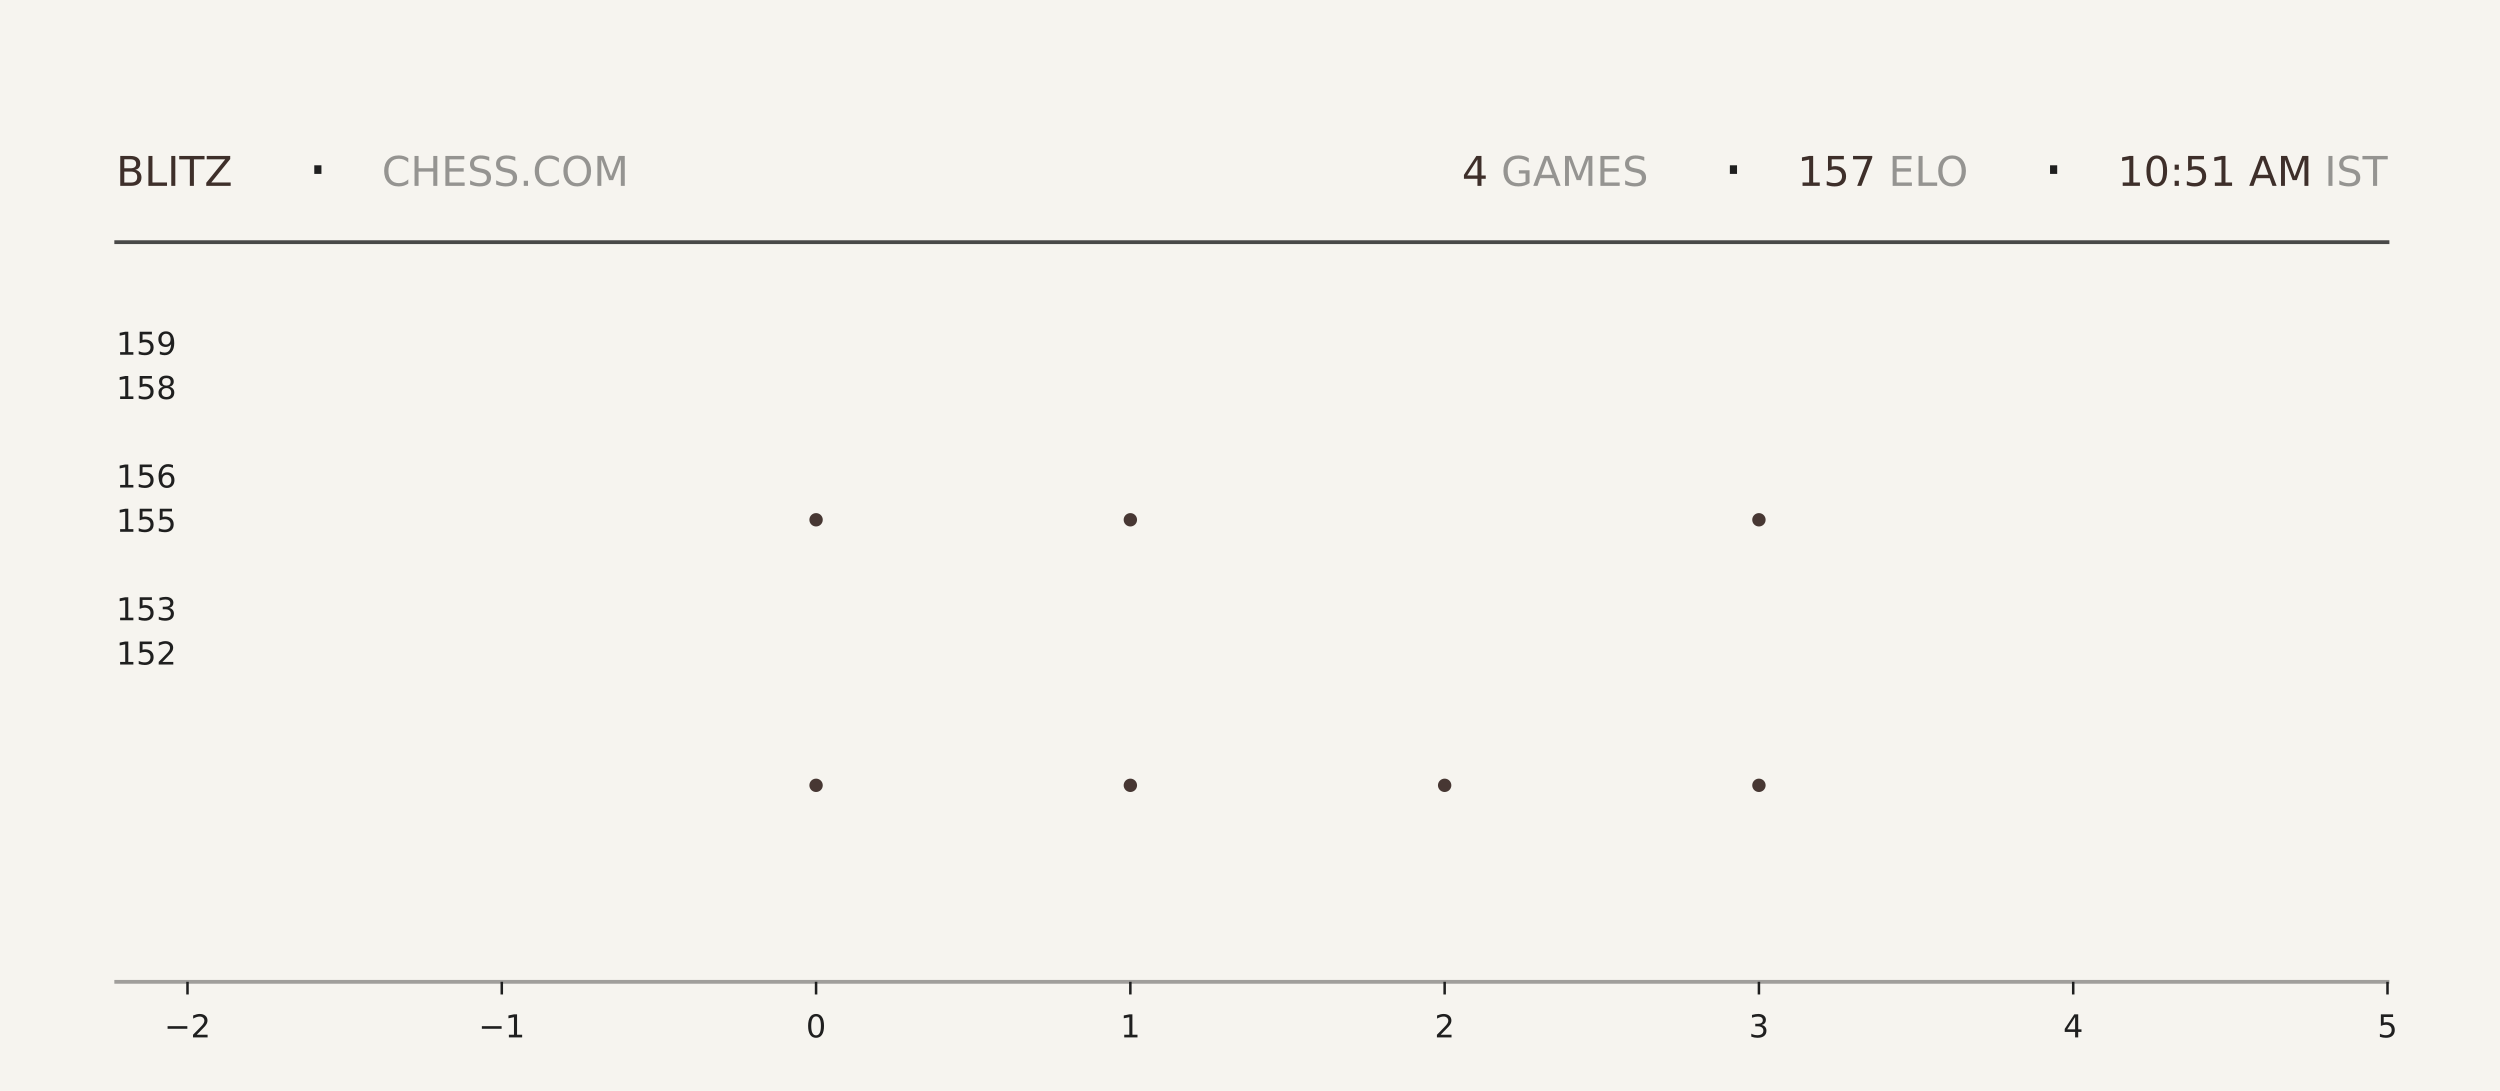
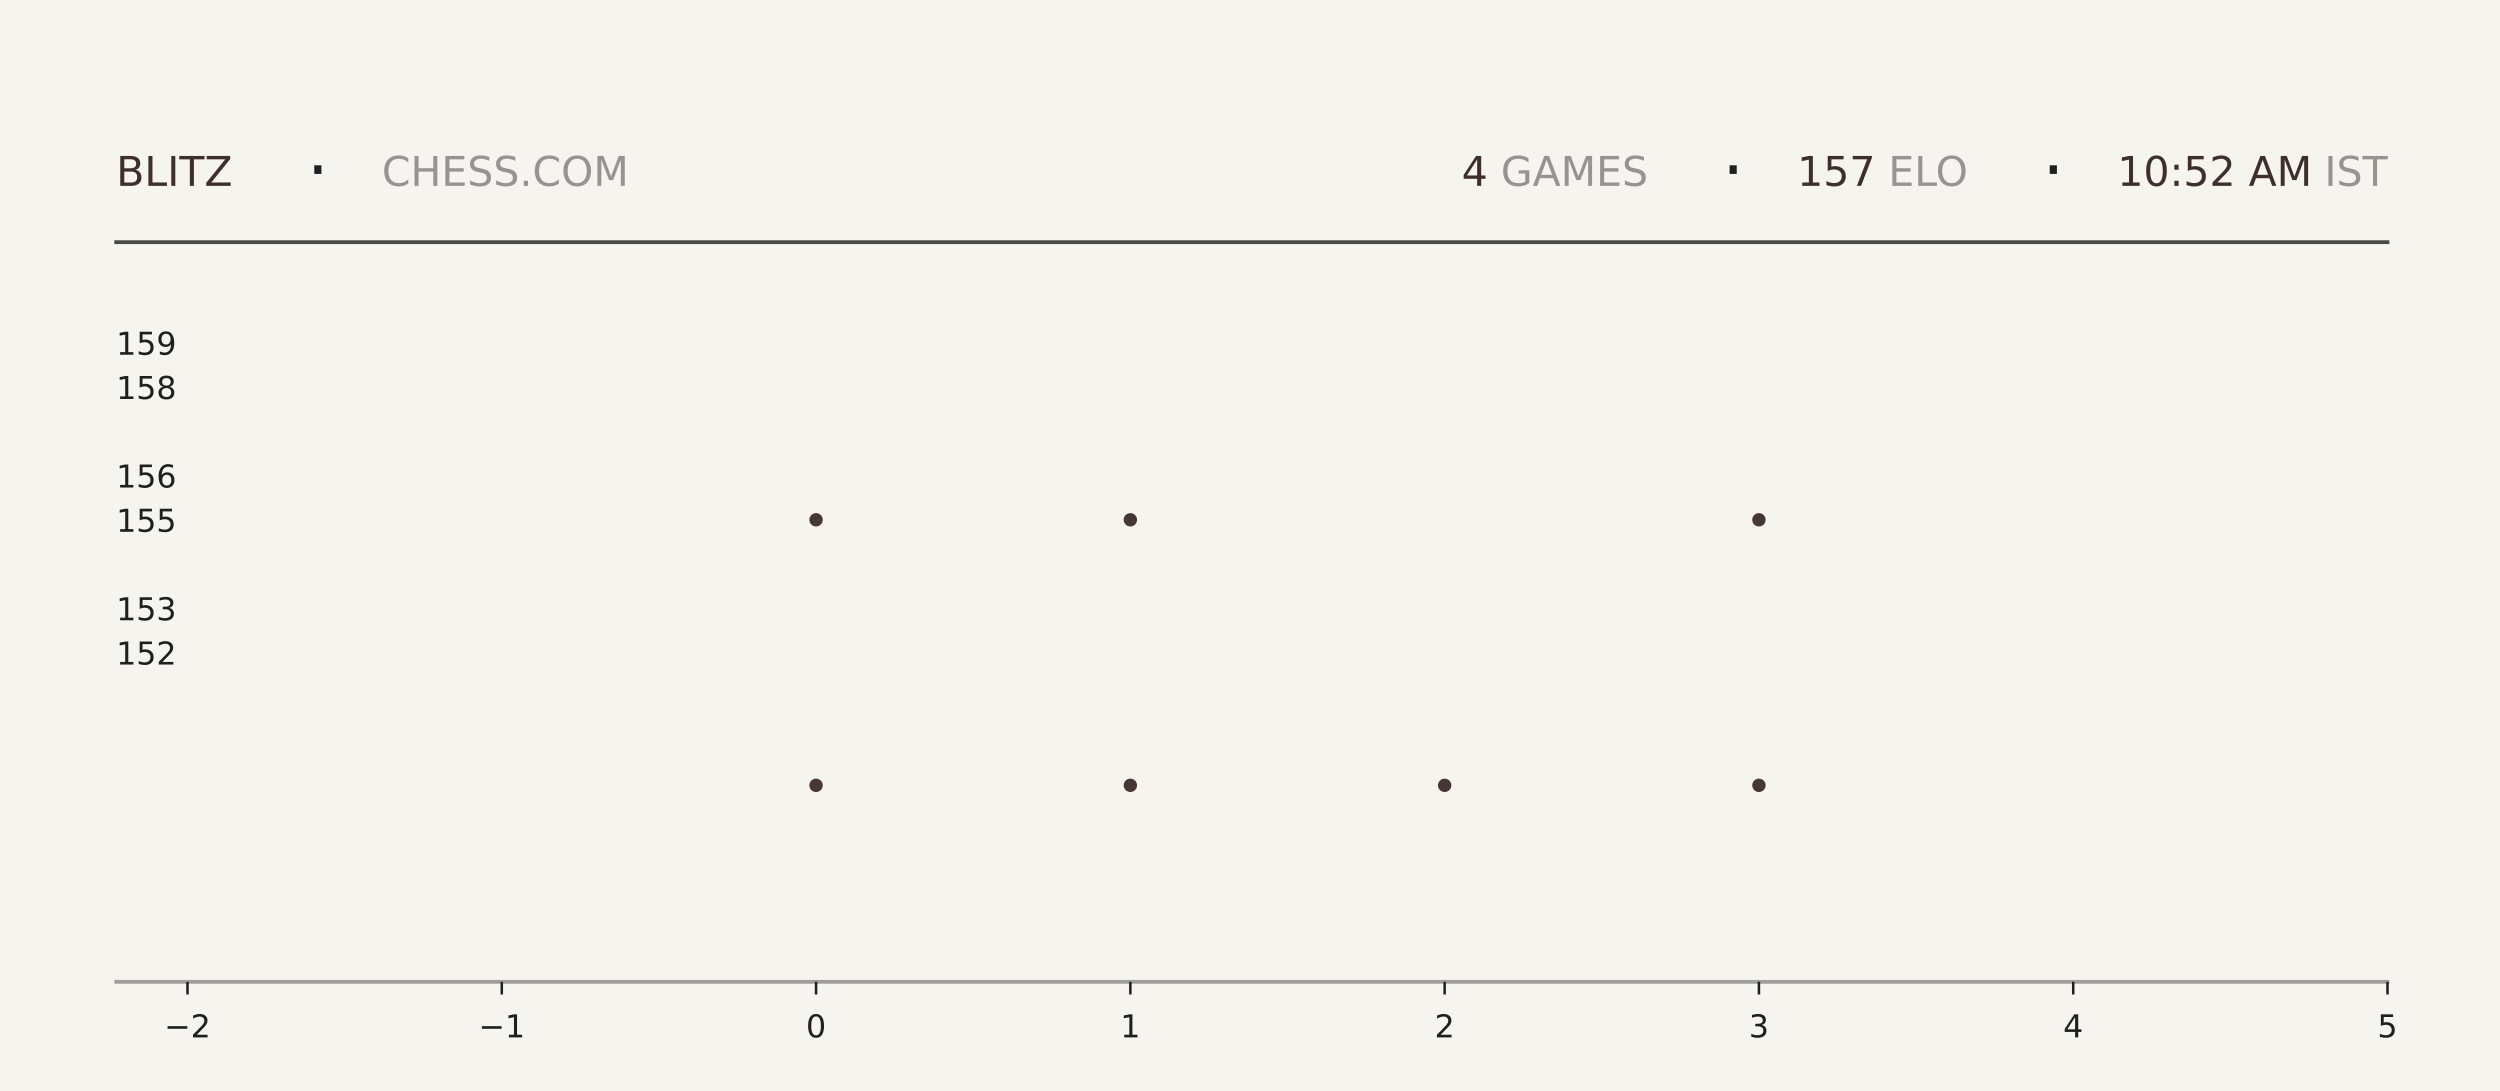
<svg xmlns="http://www.w3.org/2000/svg" xmlns:xlink="http://www.w3.org/1999/xlink" width="792pt" height="345.6pt" viewBox="0 0 792 345.6" version="1.1">
  <defs>
    <style type="text/css">*{stroke-linejoin: round; stroke-linecap: butt}</style>
  </defs>
  <g id="figure_1">
    <g id="patch_1">
      <path d="M 0 345.6  L 792 345.6  L 792 0  L 0 0  z " style="fill: #f6f4ef" />
    </g>
    <g id="axes_1">
      <g id="patch_2">
        <path d="M 59.4 311.04  L 756.36 311.04  L 756.36 103.68  L 59.4 103.68  z " style="fill: #f6f4ef" />
      </g>
      <g id="PathCollection_1">
        <defs>
-           <path id="m8a674f5614" d="M 0 2.121  C 0.563 2.121 1.102 1.898 1.5 1.5  C 1.898 1.102 2.121 0.563 2.121 0  C 2.121 -0.563 1.898 -1.102 1.5 -1.5  C 1.102 -1.898 0.563 -2.121 0 -2.121  C -0.563 -2.121 -1.102 -1.898 -1.5 -1.5  C -1.898 -1.102 -2.121 -0.563 -2.121 0  C -2.121 0.563 -1.898 1.102 -1.5 1.5  C -1.102 1.898 -0.563 2.121 0 2.121  z " />
-         </defs>
-         <g clip-path="url(#pdfcf7af9d3)">
-           <use xlink:href="#m8a674f5614" x="258.531" y="248.79" style="fill: #3e2f2a; fill-opacity: 0.95" />
-           <use xlink:href="#m8a674f5614" x="258.531" y="164.668" style="fill: #3e2f2a; fill-opacity: 0.95" />
+           <path id="m0362c1b293" d="M 0 2.121  C 0.563 2.121 1.102 1.898 1.5 1.5  C 1.898 1.102 2.121 0.563 2.121 0  C 2.121 -0.563 1.898 -1.102 1.5 -1.5  C 1.102 -1.898 0.563 -2.121 0 -2.121  C -0.563 -2.121 -1.102 -1.898 -1.5 -1.5  C -1.898 -1.102 -2.121 -0.563 -2.121 0  C -2.121 0.563 -1.898 1.102 -1.5 1.5  C -1.102 1.898 -0.563 2.121 0 2.121  z " />
+         </defs>
+         <g clip-path="url(#pbbf94b6aa6)">
+           <use xlink:href="#m0362c1b293" x="258.531" y="248.79" style="fill: #3e2f2a; fill-opacity: 0.95" />
+           <use xlink:href="#m0362c1b293" x="258.531" y="164.668" style="fill: #3e2f2a; fill-opacity: 0.95" />
        </g>
      </g>
      <g id="PathCollection_2">
-         <g clip-path="url(#pdfcf7af9d3)">
-           <use xlink:href="#m8a674f5614" x="358.097" y="248.79" style="fill: #3e2f2a; fill-opacity: 0.95" />
-           <use xlink:href="#m8a674f5614" x="358.097" y="164.668" style="fill: #3e2f2a; fill-opacity: 0.95" />
-           <use xlink:href="#m8a674f5614" x="358.097" y="80.547" style="fill: #3e2f2a; fill-opacity: 0.95" />
+         <g clip-path="url(#pbbf94b6aa6)">
+           <use xlink:href="#m0362c1b293" x="358.097" y="248.79" style="fill: #3e2f2a; fill-opacity: 0.95" />
+           <use xlink:href="#m0362c1b293" x="358.097" y="164.668" style="fill: #3e2f2a; fill-opacity: 0.95" />
+           <use xlink:href="#m0362c1b293" x="358.097" y="80.547" style="fill: #3e2f2a; fill-opacity: 0.95" />
        </g>
      </g>
      <g id="PathCollection_3">
-         <g clip-path="url(#pdfcf7af9d3)">
-           <use xlink:href="#m8a674f5614" x="457.663" y="248.79" style="fill: #3e2f2a; fill-opacity: 0.95" />
+         <g clip-path="url(#pbbf94b6aa6)">
+           <use xlink:href="#m0362c1b293" x="457.663" y="248.79" style="fill: #3e2f2a; fill-opacity: 0.95" />
        </g>
      </g>
      <g id="PathCollection_4">
-         <g clip-path="url(#pdfcf7af9d3)">
-           <use xlink:href="#m8a674f5614" x="557.229" y="248.79" style="fill: #3e2f2a; fill-opacity: 0.95" />
-           <use xlink:href="#m8a674f5614" x="557.229" y="164.668" style="fill: #3e2f2a; fill-opacity: 0.95" />
-           <use xlink:href="#m8a674f5614" x="557.229" y="80.547" style="fill: #3e2f2a; fill-opacity: 0.95" />
+         <g clip-path="url(#pbbf94b6aa6)">
+           <use xlink:href="#m0362c1b293" x="557.229" y="248.79" style="fill: #3e2f2a; fill-opacity: 0.95" />
+           <use xlink:href="#m0362c1b293" x="557.229" y="164.668" style="fill: #3e2f2a; fill-opacity: 0.95" />
+           <use xlink:href="#m0362c1b293" x="557.229" y="80.547" style="fill: #3e2f2a; fill-opacity: 0.95" />
        </g>
      </g>
      <g id="matplotlib.axis_1">
        <g id="xtick_1">
          <g id="line2d_1">
            <defs>
-               <path id="m5c6d934c35" d="M 0 0  L 0 4  " style="stroke: #1f1f1f; stroke-width: 0.8" />
+               <path id="m1245b33898" d="M 0 0  L 0 4  " style="stroke: #1f1f1f; stroke-width: 0.8" />
            </defs>
            <g>
-               <use xlink:href="#m5c6d934c35" x="59.4" y="311.04" style="fill: #1f1f1f; stroke: #1f1f1f; stroke-width: 0.8" />
+               <use xlink:href="#m1245b33898" x="59.4" y="311.04" style="fill: #1f1f1f; stroke: #1f1f1f; stroke-width: 0.8" />
            </g>
          </g>
          <g id="text_1">
            <g style="fill: #1f1f1f" transform="translate(52.02891 328.6384) scale(0.1 -0.1)">
              <defs>
                <path id="DejaVuSans-2212" d="M 678 2272  L 4684 2272  L 4684 1741  L 678 1741  L 678 2272  z " transform="scale(0.015625)" />
                <path id="DejaVuSans-32" d="M 1228 531  L 3431 531  L 3431 0  L 469 0  L 469 531  Q 828 903 1448 1529  Q 2069 2156 2228 2338  Q 2531 2678 2651 2914  Q 2772 3150 2772 3378  Q 2772 3750 2511 3984  Q 2250 4219 1831 4219  Q 1534 4219 1204 4116  Q 875 4013 500 3803  L 500 4441  Q 881 4594 1212 4672  Q 1544 4750 1819 4750  Q 2544 4750 2975 4387  Q 3406 4025 3406 3419  Q 3406 3131 3298 2873  Q 3191 2616 2906 2266  Q 2828 2175 2409 1742  Q 1991 1309 1228 531  z " transform="scale(0.015625)" />
              </defs>
              <use xlink:href="#DejaVuSans-2212" />
              <use xlink:href="#DejaVuSans-32" transform="translate(83.78906 0)" />
            </g>
          </g>
        </g>
        <g id="xtick_2">
          <g id="line2d_2">
            <g>
-               <use xlink:href="#m5c6d934c35" x="158.966" y="311.04" style="fill: #1f1f1f; stroke: #1f1f1f; stroke-width: 0.8" />
+               <use xlink:href="#m1245b33898" x="158.966" y="311.04" style="fill: #1f1f1f; stroke: #1f1f1f; stroke-width: 0.8" />
            </g>
          </g>
          <g id="text_2">
            <g style="fill: #1f1f1f" transform="translate(151.5946 328.6384) scale(0.1 -0.1)">
              <defs>
                <path id="DejaVuSans-31" d="M 794 531  L 1825 531  L 1825 4091  L 703 3866  L 703 4441  L 1819 4666  L 2450 4666  L 2450 531  L 3481 531  L 3481 0  L 794 0  L 794 531  z " transform="scale(0.015625)" />
              </defs>
              <use xlink:href="#DejaVuSans-2212" />
              <use xlink:href="#DejaVuSans-31" transform="translate(83.78906 0)" />
            </g>
          </g>
        </g>
        <g id="xtick_3">
          <g id="line2d_3">
            <g>
-               <use xlink:href="#m5c6d934c35" x="258.531" y="311.04" style="fill: #1f1f1f; stroke: #1f1f1f; stroke-width: 0.8" />
+               <use xlink:href="#m1245b33898" x="258.531" y="311.04" style="fill: #1f1f1f; stroke: #1f1f1f; stroke-width: 0.8" />
            </g>
          </g>
          <g id="text_3">
            <g style="fill: #1f1f1f" transform="translate(255.3502 328.6384) scale(0.1 -0.1)">
              <defs>
                <path id="DejaVuSans-30" d="M 2034 4250  Q 1547 4250 1301 3770  Q 1056 3291 1056 2328  Q 1056 1369 1301 889  Q 1547 409 2034 409  Q 2525 409 2770 889  Q 3016 1369 3016 2328  Q 3016 3291 2770 3770  Q 2525 4250 2034 4250  z M 2034 4750  Q 2819 4750 3233 4129  Q 3647 3509 3647 2328  Q 3647 1150 3233 529  Q 2819 -91 2034 -91  Q 1250 -91 836 529  Q 422 1150 422 2328  Q 422 3509 836 4129  Q 1250 4750 2034 4750  z " transform="scale(0.015625)" />
              </defs>
              <use xlink:href="#DejaVuSans-30" />
            </g>
          </g>
        </g>
        <g id="xtick_4">
          <g id="line2d_4">
            <g>
-               <use xlink:href="#m5c6d934c35" x="358.097" y="311.04" style="fill: #1f1f1f; stroke: #1f1f1f; stroke-width: 0.8" />
+               <use xlink:href="#m1245b33898" x="358.097" y="311.04" style="fill: #1f1f1f; stroke: #1f1f1f; stroke-width: 0.8" />
            </g>
          </g>
          <g id="text_4">
            <g style="fill: #1f1f1f" transform="translate(354.9159 328.6384) scale(0.1 -0.1)">
              <use xlink:href="#DejaVuSans-31" />
            </g>
          </g>
        </g>
        <g id="xtick_5">
          <g id="line2d_5">
            <g>
-               <use xlink:href="#m5c6d934c35" x="457.663" y="311.04" style="fill: #1f1f1f; stroke: #1f1f1f; stroke-width: 0.8" />
+               <use xlink:href="#m1245b33898" x="457.663" y="311.04" style="fill: #1f1f1f; stroke: #1f1f1f; stroke-width: 0.8" />
            </g>
          </g>
          <g id="text_5">
            <g style="fill: #1f1f1f" transform="translate(454.4816 328.6384) scale(0.1 -0.1)">
              <use xlink:href="#DejaVuSans-32" />
            </g>
          </g>
        </g>
        <g id="xtick_6">
          <g id="line2d_6">
            <g>
-               <use xlink:href="#m5c6d934c35" x="557.229" y="311.04" style="fill: #1f1f1f; stroke: #1f1f1f; stroke-width: 0.8" />
+               <use xlink:href="#m1245b33898" x="557.229" y="311.04" style="fill: #1f1f1f; stroke: #1f1f1f; stroke-width: 0.8" />
            </g>
          </g>
          <g id="text_6">
            <g style="fill: #1f1f1f" transform="translate(554.0473 328.6384) scale(0.1 -0.1)">
              <defs>
                <path id="DejaVuSans-33" d="M 2597 2516  Q 3050 2419 3304 2112  Q 3559 1806 3559 1356  Q 3559 666 3084 287  Q 2609 -91 1734 -91  Q 1441 -91 1130 -33  Q 819 25 488 141  L 488 750  Q 750 597 1062 519  Q 1375 441 1716 441  Q 2309 441 2620 675  Q 2931 909 2931 1356  Q 2931 1769 2642 2001  Q 2353 2234 1838 2234  L 1294 2234  L 1294 2753  L 1863 2753  Q 2328 2753 2575 2939  Q 2822 3125 2822 3475  Q 2822 3834 2567 4026  Q 2313 4219 1838 4219  Q 1578 4219 1281 4162  Q 984 4106 628 3988  L 628 4550  Q 988 4650 1302 4700  Q 1616 4750 1894 4750  Q 2613 4750 3031 4423  Q 3450 4097 3450 3541  Q 3450 3153 3228 2886  Q 3006 2619 2597 2516  z " transform="scale(0.015625)" />
              </defs>
              <use xlink:href="#DejaVuSans-33" />
            </g>
          </g>
        </g>
        <g id="xtick_7">
          <g id="line2d_7">
            <g>
-               <use xlink:href="#m5c6d934c35" x="656.794" y="311.04" style="fill: #1f1f1f; stroke: #1f1f1f; stroke-width: 0.8" />
+               <use xlink:href="#m1245b33898" x="656.794" y="311.04" style="fill: #1f1f1f; stroke: #1f1f1f; stroke-width: 0.8" />
            </g>
          </g>
          <g id="text_7">
            <g style="fill: #1f1f1f" transform="translate(653.613 328.6384) scale(0.1 -0.1)">
              <defs>
                <path id="DejaVuSans-34" d="M 2419 4116  L 825 1625  L 2419 1625  L 2419 4116  z M 2253 4666  L 3047 4666  L 3047 1625  L 3713 1625  L 3713 1100  L 3047 1100  L 3047 0  L 2419 0  L 2419 1100  L 313 1100  L 313 1709  L 2253 4666  z " transform="scale(0.015625)" />
              </defs>
              <use xlink:href="#DejaVuSans-34" />
            </g>
          </g>
        </g>
        <g id="xtick_8">
          <g id="line2d_8">
            <g>
-               <use xlink:href="#m5c6d934c35" x="756.36" y="311.04" style="fill: #1f1f1f; stroke: #1f1f1f; stroke-width: 0.8" />
+               <use xlink:href="#m1245b33898" x="756.36" y="311.04" style="fill: #1f1f1f; stroke: #1f1f1f; stroke-width: 0.8" />
            </g>
          </g>
          <g id="text_8">
            <g style="fill: #1f1f1f" transform="translate(753.1788 328.6384) scale(0.1 -0.1)">
              <defs>
                <path id="DejaVuSans-35" d="M 691 4666  L 3169 4666  L 3169 4134  L 1269 4134  L 1269 2991  Q 1406 3038 1543 3061  Q 1681 3084 1819 3084  Q 2600 3084 3056 2656  Q 3513 2228 3513 1497  Q 3513 744 3044 326  Q 2575 -91 1722 -91  Q 1428 -91 1123 -41  Q 819 9 494 109  L 494 744  Q 775 591 1075 516  Q 1375 441 1709 441  Q 2250 441 2565 725  Q 2881 1009 2881 1497  Q 2881 1984 2565 2268  Q 2250 2553 1709 2553  Q 1456 2553 1204 2497  Q 953 2441 691 2322  L 691 4666  z " transform="scale(0.015625)" />
              </defs>
              <use xlink:href="#DejaVuSans-35" />
            </g>
          </g>
        </g>
      </g>
      <g id="matplotlib.axis_2">
        <g id="ytick_1">
          <g id="line2d_9" />
          <g id="text_9">
            <g style="fill: #1f1f1f" transform="translate(36.8125 210.5283) scale(0.1 -0.1)">
              <use xlink:href="#DejaVuSans-31" />
              <use xlink:href="#DejaVuSans-35" transform="translate(63.62305 0)" />
              <use xlink:href="#DejaVuSans-32" transform="translate(127.2461 0)" />
            </g>
          </g>
        </g>
        <g id="ytick_2">
          <g id="line2d_10" />
          <g id="text_10">
            <g style="fill: #1f1f1f" transform="translate(36.8125 196.508) scale(0.1 -0.1)">
              <use xlink:href="#DejaVuSans-31" />
              <use xlink:href="#DejaVuSans-35" transform="translate(63.62305 0)" />
              <use xlink:href="#DejaVuSans-33" transform="translate(127.2461 0)" />
            </g>
          </g>
        </g>
        <g id="ytick_3">
          <g id="line2d_11" />
          <g id="text_11">
            <g style="fill: #1f1f1f" transform="translate(36.8125 168.4675) scale(0.1 -0.1)">
              <use xlink:href="#DejaVuSans-31" />
              <use xlink:href="#DejaVuSans-35" transform="translate(63.62305 0)" />
              <use xlink:href="#DejaVuSans-35" transform="translate(127.2461 0)" />
            </g>
          </g>
        </g>
        <g id="ytick_4">
          <g id="line2d_12" />
          <g id="text_12">
            <g style="fill: #1f1f1f" transform="translate(36.8125 154.4472) scale(0.1 -0.1)">
              <defs>
                <path id="DejaVuSans-36" d="M 2113 2584  Q 1688 2584 1439 2293  Q 1191 2003 1191 1497  Q 1191 994 1439 701  Q 1688 409 2113 409  Q 2538 409 2786 701  Q 3034 994 3034 1497  Q 3034 2003 2786 2293  Q 2538 2584 2113 2584  z M 3366 4563  L 3366 3988  Q 3128 4100 2886 4159  Q 2644 4219 2406 4219  Q 1781 4219 1451 3797  Q 1122 3375 1075 2522  Q 1259 2794 1537 2939  Q 1816 3084 2150 3084  Q 2853 3084 3261 2657  Q 3669 2231 3669 1497  Q 3669 778 3244 343  Q 2819 -91 2113 -91  Q 1303 -91 875 529  Q 447 1150 447 2328  Q 447 3434 972 4092  Q 1497 4750 2381 4750  Q 2619 4750 2861 4703  Q 3103 4656 3366 4563  z " transform="scale(0.015625)" />
              </defs>
              <use xlink:href="#DejaVuSans-31" />
              <use xlink:href="#DejaVuSans-35" transform="translate(63.62305 0)" />
              <use xlink:href="#DejaVuSans-36" transform="translate(127.2461 0)" />
            </g>
          </g>
        </g>
        <g id="ytick_5">
          <g id="line2d_13" />
          <g id="text_13">
            <g style="fill: #1f1f1f" transform="translate(36.8125 126.4066) scale(0.1 -0.1)">
              <defs>
                <path id="DejaVuSans-38" d="M 2034 2216  Q 1584 2216 1326 1975  Q 1069 1734 1069 1313  Q 1069 891 1326 650  Q 1584 409 2034 409  Q 2484 409 2743 651  Q 3003 894 3003 1313  Q 3003 1734 2745 1975  Q 2488 2216 2034 2216  z M 1403 2484  Q 997 2584 770 2862  Q 544 3141 544 3541  Q 544 4100 942 4425  Q 1341 4750 2034 4750  Q 2731 4750 3128 4425  Q 3525 4100 3525 3541  Q 3525 3141 3298 2862  Q 3072 2584 2669 2484  Q 3125 2378 3379 2068  Q 3634 1759 3634 1313  Q 3634 634 3220 271  Q 2806 -91 2034 -91  Q 1263 -91 848 271  Q 434 634 434 1313  Q 434 1759 690 2068  Q 947 2378 1403 2484  z M 1172 3481  Q 1172 3119 1398 2916  Q 1625 2713 2034 2713  Q 2441 2713 2670 2916  Q 2900 3119 2900 3481  Q 2900 3844 2670 4047  Q 2441 4250 2034 4250  Q 1625 4250 1398 4047  Q 1172 3844 1172 3481  z " transform="scale(0.015625)" />
              </defs>
              <use xlink:href="#DejaVuSans-31" />
              <use xlink:href="#DejaVuSans-35" transform="translate(63.62305 0)" />
              <use xlink:href="#DejaVuSans-38" transform="translate(127.2461 0)" />
            </g>
          </g>
        </g>
        <g id="ytick_6">
          <g id="line2d_14" />
          <g id="text_14">
            <g style="fill: #1f1f1f" transform="translate(36.8125 112.3863) scale(0.1 -0.1)">
              <defs>
                <path id="DejaVuSans-39" d="M 703 97  L 703 672  Q 941 559 1184 500  Q 1428 441 1663 441  Q 2288 441 2617 861  Q 2947 1281 2994 2138  Q 2813 1869 2534 1725  Q 2256 1581 1919 1581  Q 1219 1581 811 2004  Q 403 2428 403 3163  Q 403 3881 828 4315  Q 1253 4750 1959 4750  Q 2769 4750 3195 4129  Q 3622 3509 3622 2328  Q 3622 1225 3098 567  Q 2575 -91 1691 -91  Q 1453 -91 1209 -44  Q 966 3 703 97  z M 1959 2075  Q 2384 2075 2632 2365  Q 2881 2656 2881 3163  Q 2881 3666 2632 3958  Q 2384 4250 1959 4250  Q 1534 4250 1286 3958  Q 1038 3666 1038 3163  Q 1038 2656 1286 2365  Q 1534 2075 1959 2075  z " transform="scale(0.015625)" />
              </defs>
              <use xlink:href="#DejaVuSans-31" />
              <use xlink:href="#DejaVuSans-35" transform="translate(63.62305 0)" />
              <use xlink:href="#DejaVuSans-39" transform="translate(127.2461 0)" />
            </g>
          </g>
        </g>
      </g>
    </g>
    <g id="line2d_15">
      <path d="M 36.82 76.723  L 756.36 76.723  " style="fill: none; stroke: #1f1f1f; stroke-opacity: 0.8; stroke-width: 1.2; stroke-linecap: square" />
    </g>
    <g id="line2d_16">
      <path d="M 36.82 311.04  L 756.36 311.04  " style="fill: none; stroke: #1f1f1f; stroke-opacity: 0.4; stroke-width: 1.2; stroke-linecap: square" />
    </g>
    <g id="text_15">
      <g style="fill: #3e2f2a" transform="translate(36.82 58.88319) scale(0.13 -0.13)">
        <defs>
          <path id="DejaVuSans-42" d="M 1259 2228  L 1259 519  L 2272 519  Q 2781 519 3026 730  Q 3272 941 3272 1375  Q 3272 1813 3026 2020  Q 2781 2228 2272 2228  L 1259 2228  z M 1259 4147  L 1259 2741  L 2194 2741  Q 2656 2741 2882 2914  Q 3109 3088 3109 3444  Q 3109 3797 2882 3972  Q 2656 4147 2194 4147  L 1259 4147  z M 628 4666  L 2241 4666  Q 2963 4666 3353 4366  Q 3744 4066 3744 3513  Q 3744 3084 3544 2831  Q 3344 2578 2956 2516  Q 3422 2416 3680 2098  Q 3938 1781 3938 1306  Q 3938 681 3513 340  Q 3088 0 2303 0  L 628 0  L 628 4666  z " transform="scale(0.015625)" />
          <path id="DejaVuSans-4c" d="M 628 4666  L 1259 4666  L 1259 531  L 3531 531  L 3531 0  L 628 0  L 628 4666  z " transform="scale(0.015625)" />
          <path id="DejaVuSans-49" d="M 628 4666  L 1259 4666  L 1259 0  L 628 0  L 628 4666  z " transform="scale(0.015625)" />
          <path id="DejaVuSans-54" d="M -19 4666  L 3928 4666  L 3928 4134  L 2272 4134  L 2272 0  L 1638 0  L 1638 4134  L -19 4134  L -19 4666  z " transform="scale(0.015625)" />
          <path id="DejaVuSans-5a" d="M 359 4666  L 4025 4666  L 4025 4184  L 1075 531  L 4097 531  L 4097 0  L 288 0  L 288 481  L 3238 4134  L 359 4134  L 359 4666  z " transform="scale(0.015625)" />
        </defs>
        <use xlink:href="#DejaVuSans-42" />
        <use xlink:href="#DejaVuSans-4c" transform="translate(68.60352 0)" />
        <use xlink:href="#DejaVuSans-49" transform="translate(124.3164 0)" />
        <use xlink:href="#DejaVuSans-54" transform="translate(153.8086 0)" />
        <use xlink:href="#DejaVuSans-5a" transform="translate(214.8926 0)" />
      </g>
    </g>
    <g id="text_16">
      <g style="fill: #1f1f1f" transform="translate(97.21 61.36662) scale(0.22 -0.22)">
        <defs>
          <path id="DejaVuSans-b7" d="M 684 2619  L 1344 2619  L 1344 1825  L 684 1825  L 684 2619  z " transform="scale(0.015625)" />
        </defs>
        <use xlink:href="#DejaVuSans-b7" />
      </g>
    </g>
    <g id="text_17">
      <g style="fill: #1f1f1f; opacity: 0.45" transform="translate(120.97 58.88319) scale(0.13 -0.13)">
        <defs>
          <path id="DejaVuSans-43" d="M 4122 4306  L 4122 3641  Q 3803 3938 3442 4084  Q 3081 4231 2675 4231  Q 1875 4231 1450 3742  Q 1025 3253 1025 2328  Q 1025 1406 1450 917  Q 1875 428 2675 428  Q 3081 428 3442 575  Q 3803 722 4122 1019  L 4122 359  Q 3791 134 3420 21  Q 3050 -91 2638 -91  Q 1578 -91 968 557  Q 359 1206 359 2328  Q 359 3453 968 4101  Q 1578 4750 2638 4750  Q 3056 4750 3426 4639  Q 3797 4528 4122 4306  z " transform="scale(0.015625)" />
          <path id="DejaVuSans-48" d="M 628 4666  L 1259 4666  L 1259 2753  L 3553 2753  L 3553 4666  L 4184 4666  L 4184 0  L 3553 0  L 3553 2222  L 1259 2222  L 1259 0  L 628 0  L 628 4666  z " transform="scale(0.015625)" />
          <path id="DejaVuSans-45" d="M 628 4666  L 3578 4666  L 3578 4134  L 1259 4134  L 1259 2753  L 3481 2753  L 3481 2222  L 1259 2222  L 1259 531  L 3634 531  L 3634 0  L 628 0  L 628 4666  z " transform="scale(0.015625)" />
          <path id="DejaVuSans-53" d="M 3425 4513  L 3425 3897  Q 3066 4069 2747 4153  Q 2428 4238 2131 4238  Q 1616 4238 1336 4038  Q 1056 3838 1056 3469  Q 1056 3159 1242 3001  Q 1428 2844 1947 2747  L 2328 2669  Q 3034 2534 3370 2195  Q 3706 1856 3706 1288  Q 3706 609 3251 259  Q 2797 -91 1919 -91  Q 1588 -91 1214 -16  Q 841 59 441 206  L 441 856  Q 825 641 1194 531  Q 1563 422 1919 422  Q 2459 422 2753 634  Q 3047 847 3047 1241  Q 3047 1584 2836 1778  Q 2625 1972 2144 2069  L 1759 2144  Q 1053 2284 737 2584  Q 422 2884 422 3419  Q 422 4038 858 4394  Q 1294 4750 2059 4750  Q 2388 4750 2728 4690  Q 3069 4631 3425 4513  z " transform="scale(0.015625)" />
          <path id="DejaVuSans-2e" d="M 684 794  L 1344 794  L 1344 0  L 684 0  L 684 794  z " transform="scale(0.015625)" />
          <path id="DejaVuSans-4f" d="M 2522 4238  Q 1834 4238 1429 3725  Q 1025 3213 1025 2328  Q 1025 1447 1429 934  Q 1834 422 2522 422  Q 3209 422 3611 934  Q 4013 1447 4013 2328  Q 4013 3213 3611 3725  Q 3209 4238 2522 4238  z M 2522 4750  Q 3503 4750 4090 4092  Q 4678 3434 4678 2328  Q 4678 1225 4090 567  Q 3503 -91 2522 -91  Q 1538 -91 948 565  Q 359 1222 359 2328  Q 359 3434 948 4092  Q 1538 4750 2522 4750  z " transform="scale(0.015625)" />
          <path id="DejaVuSans-4d" d="M 628 4666  L 1569 4666  L 2759 1491  L 3956 4666  L 4897 4666  L 4897 0  L 4281 0  L 4281 4097  L 3078 897  L 2444 897  L 1241 4097  L 1241 0  L 628 0  L 628 4666  z " transform="scale(0.015625)" />
        </defs>
        <use xlink:href="#DejaVuSans-43" />
        <use xlink:href="#DejaVuSans-48" transform="translate(69.82422 0)" />
        <use xlink:href="#DejaVuSans-45" transform="translate(145.0195 0)" />
        <use xlink:href="#DejaVuSans-53" transform="translate(208.2031 0)" />
        <use xlink:href="#DejaVuSans-53" transform="translate(271.6797 0)" />
        <use xlink:href="#DejaVuSans-2e" transform="translate(335.1562 0)" />
        <use xlink:href="#DejaVuSans-43" transform="translate(366.9434 0)" />
        <use xlink:href="#DejaVuSans-4f" transform="translate(436.7676 0)" />
        <use xlink:href="#DejaVuSans-4d" transform="translate(515.4785 0)" />
      </g>
    </g>
    <g id="text_18">
-       <g style="fill: #3e2f2a" transform="translate(463.14 58.88319) scale(0.13 -0.13)">
+       <g style="fill: #3e2f2a" transform="translate(463.05 58.88319) scale(0.13 -0.13)">
        <use xlink:href="#DejaVuSans-34" />
      </g>
    </g>
    <g id="text_19">
-       <g style="fill: #1f1f1f; opacity: 0.45" transform="translate(471.42 58.88319) scale(0.13 -0.13)">
+       <g style="fill: #1f1f1f; opacity: 0.45" transform="translate(471.33 58.88319) scale(0.13 -0.13)">
        <defs>
          <path id="DejaVuSans-20" transform="scale(0.015625)" />
          <path id="DejaVuSans-47" d="M 3809 666  L 3809 1919  L 2778 1919  L 2778 2438  L 4434 2438  L 4434 434  Q 4069 175 3628 42  Q 3188 -91 2688 -91  Q 1594 -91 976 548  Q 359 1188 359 2328  Q 359 3472 976 4111  Q 1594 4750 2688 4750  Q 3144 4750 3555 4637  Q 3966 4525 4313 4306  L 4313 3634  Q 3963 3931 3569 4081  Q 3175 4231 2741 4231  Q 1884 4231 1454 3753  Q 1025 3275 1025 2328  Q 1025 1384 1454 906  Q 1884 428 2741 428  Q 3075 428 3337 486  Q 3600 544 3809 666  z " transform="scale(0.015625)" />
          <path id="DejaVuSans-41" d="M 2188 4044  L 1331 1722  L 3047 1722  L 2188 4044  z M 1831 4666  L 2547 4666  L 4325 0  L 3669 0  L 3244 1197  L 1141 1197  L 716 0  L 50 0  L 1831 4666  z " transform="scale(0.015625)" />
        </defs>
        <use xlink:href="#DejaVuSans-20" />
        <use xlink:href="#DejaVuSans-47" transform="translate(31.78711 0)" />
        <use xlink:href="#DejaVuSans-41" transform="translate(109.2773 0)" />
        <use xlink:href="#DejaVuSans-4d" transform="translate(177.6855 0)" />
        <use xlink:href="#DejaVuSans-45" transform="translate(263.9648 0)" />
        <use xlink:href="#DejaVuSans-53" transform="translate(327.1484 0)" />
      </g>
    </g>
    <g id="text_20">
-       <g style="fill: #1f1f1f" transform="translate(545.67 61.36662) scale(0.22 -0.22)">
+       <g style="fill: #1f1f1f" transform="translate(545.58 61.36662) scale(0.22 -0.22)">
        <use xlink:href="#DejaVuSans-b7" />
      </g>
    </g>
    <g id="text_21">
-       <g style="fill: #3e2f2a" transform="translate(569.43 58.88319) scale(0.13 -0.13)">
+       <g style="fill: #3e2f2a" transform="translate(569.34 58.88319) scale(0.13 -0.13)">
        <defs>
          <path id="DejaVuSans-37" d="M 525 4666  L 3525 4666  L 3525 4397  L 1831 0  L 1172 0  L 2766 4134  L 525 4134  L 525 4666  z " transform="scale(0.015625)" />
        </defs>
        <use xlink:href="#DejaVuSans-31" />
        <use xlink:href="#DejaVuSans-35" transform="translate(63.62305 0)" />
        <use xlink:href="#DejaVuSans-37" transform="translate(127.2461 0)" />
      </g>
    </g>
    <g id="text_22">
-       <g style="fill: #1f1f1f; opacity: 0.45" transform="translate(594.18 58.88319) scale(0.13 -0.13)">
+       <g style="fill: #1f1f1f; opacity: 0.45" transform="translate(594.09 58.88319) scale(0.13 -0.13)">
        <use xlink:href="#DejaVuSans-20" />
        <use xlink:href="#DejaVuSans-45" transform="translate(31.78711 0)" />
        <use xlink:href="#DejaVuSans-4c" transform="translate(94.9707 0)" />
        <use xlink:href="#DejaVuSans-4f" transform="translate(147.0586 0)" />
      </g>
    </g>
    <g id="text_23">
-       <g style="fill: #1f1f1f" transform="translate(647.1 61.36662) scale(0.22 -0.22)">
+       <g style="fill: #1f1f1f" transform="translate(647.01 61.36662) scale(0.22 -0.22)">
        <use xlink:href="#DejaVuSans-b7" />
      </g>
    </g>
    <g id="text_24">
-       <g style="fill: #3e2f2a" transform="translate(670.86 58.88319) scale(0.13 -0.13)">
+       <g style="fill: #3e2f2a" transform="translate(670.77 58.88319) scale(0.13 -0.13)">
        <defs>
          <path id="DejaVuSans-3a" d="M 750 794  L 1409 794  L 1409 0  L 750 0  L 750 794  z M 750 3309  L 1409 3309  L 1409 2516  L 750 2516  L 750 3309  z " transform="scale(0.015625)" />
        </defs>
        <use xlink:href="#DejaVuSans-31" />
        <use xlink:href="#DejaVuSans-30" transform="translate(63.62305 0)" />
        <use xlink:href="#DejaVuSans-3a" transform="translate(127.2461 0)" />
        <use xlink:href="#DejaVuSans-35" transform="translate(160.9375 0)" />
-         <use xlink:href="#DejaVuSans-31" transform="translate(224.5605 0)" />
+         <use xlink:href="#DejaVuSans-32" transform="translate(224.5605 0)" />
        <use xlink:href="#DejaVuSans-20" transform="translate(288.1836 0)" />
        <use xlink:href="#DejaVuSans-41" transform="translate(319.9707 0)" />
        <use xlink:href="#DejaVuSans-4d" transform="translate(388.3789 0)" />
      </g>
    </g>
    <g id="text_25">
      <g style="fill: #1f1f1f; opacity: 0.45" transform="translate(732.24 58.88319) scale(0.13 -0.13)">
        <use xlink:href="#DejaVuSans-20" />
        <use xlink:href="#DejaVuSans-49" transform="translate(31.78711 0)" />
        <use xlink:href="#DejaVuSans-53" transform="translate(61.2793 0)" />
        <use xlink:href="#DejaVuSans-54" transform="translate(124.7559 0)" />
      </g>
    </g>
  </g>
  <defs>
-     <clipPath id="pdfcf7af9d3">
+     <clipPath id="pbbf94b6aa6">
      <rect x="59.4" y="103.68" width="696.96" height="207.36" />
    </clipPath>
  </defs>
</svg>
